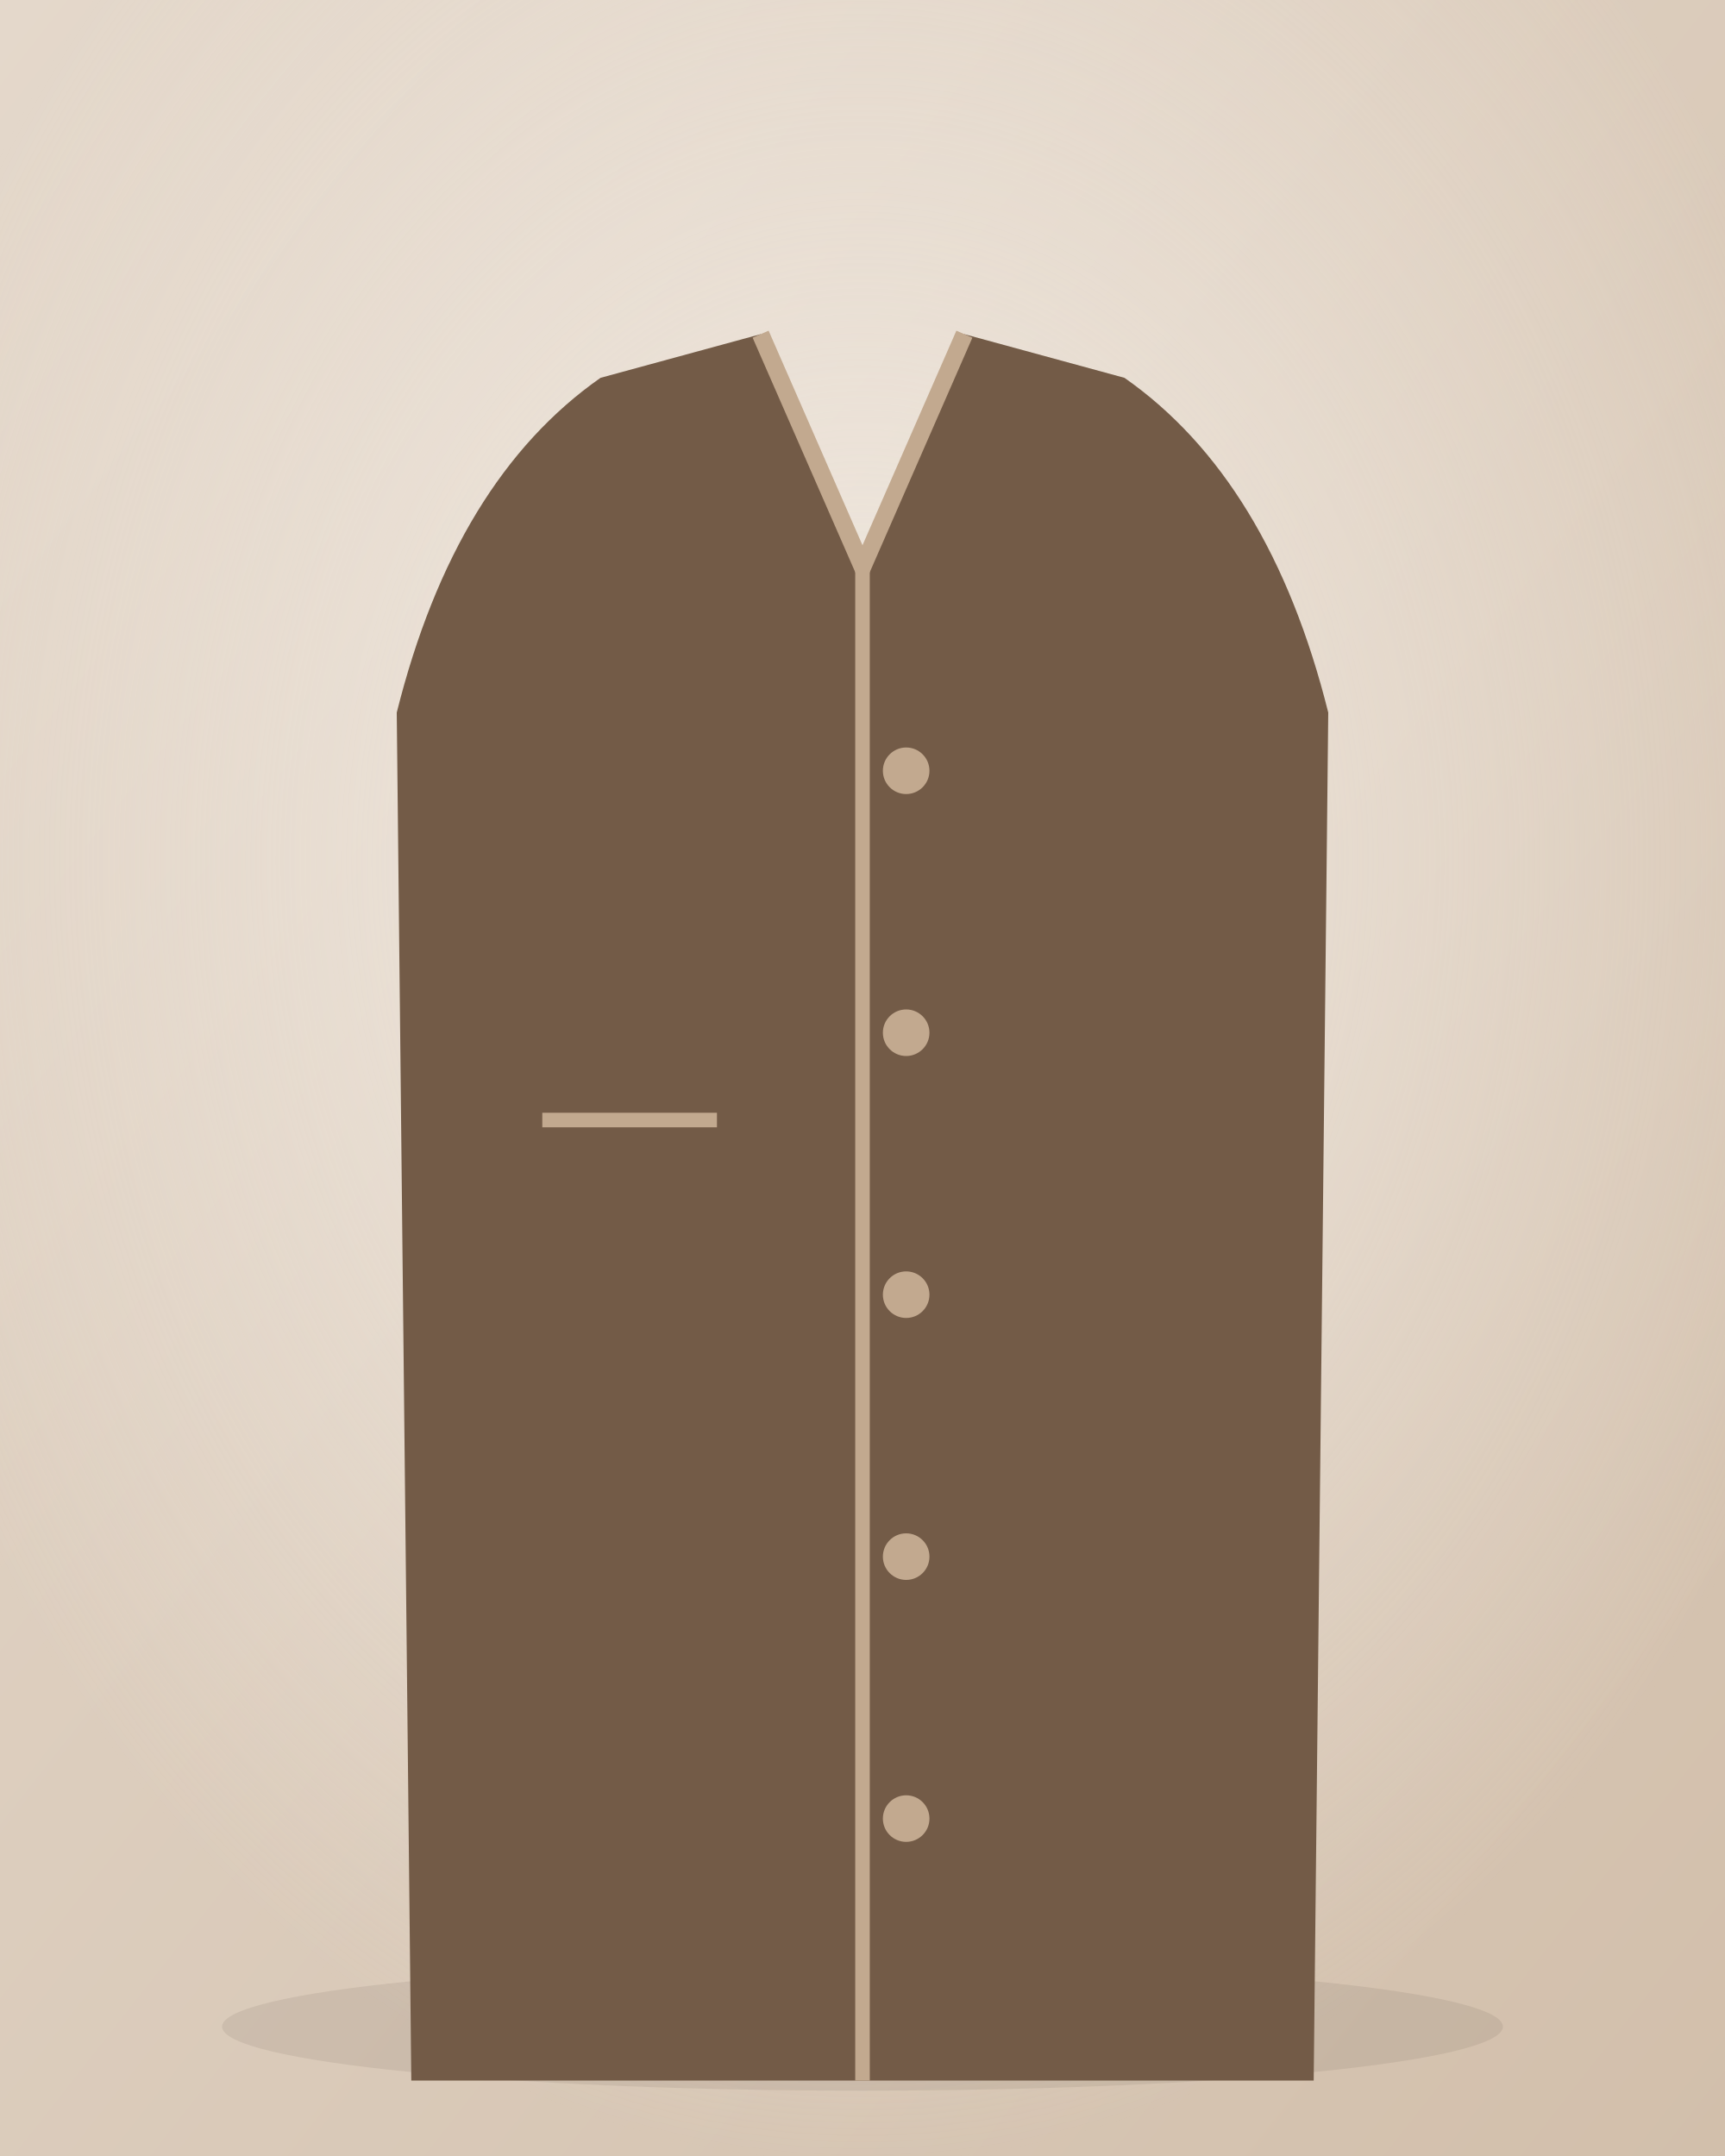
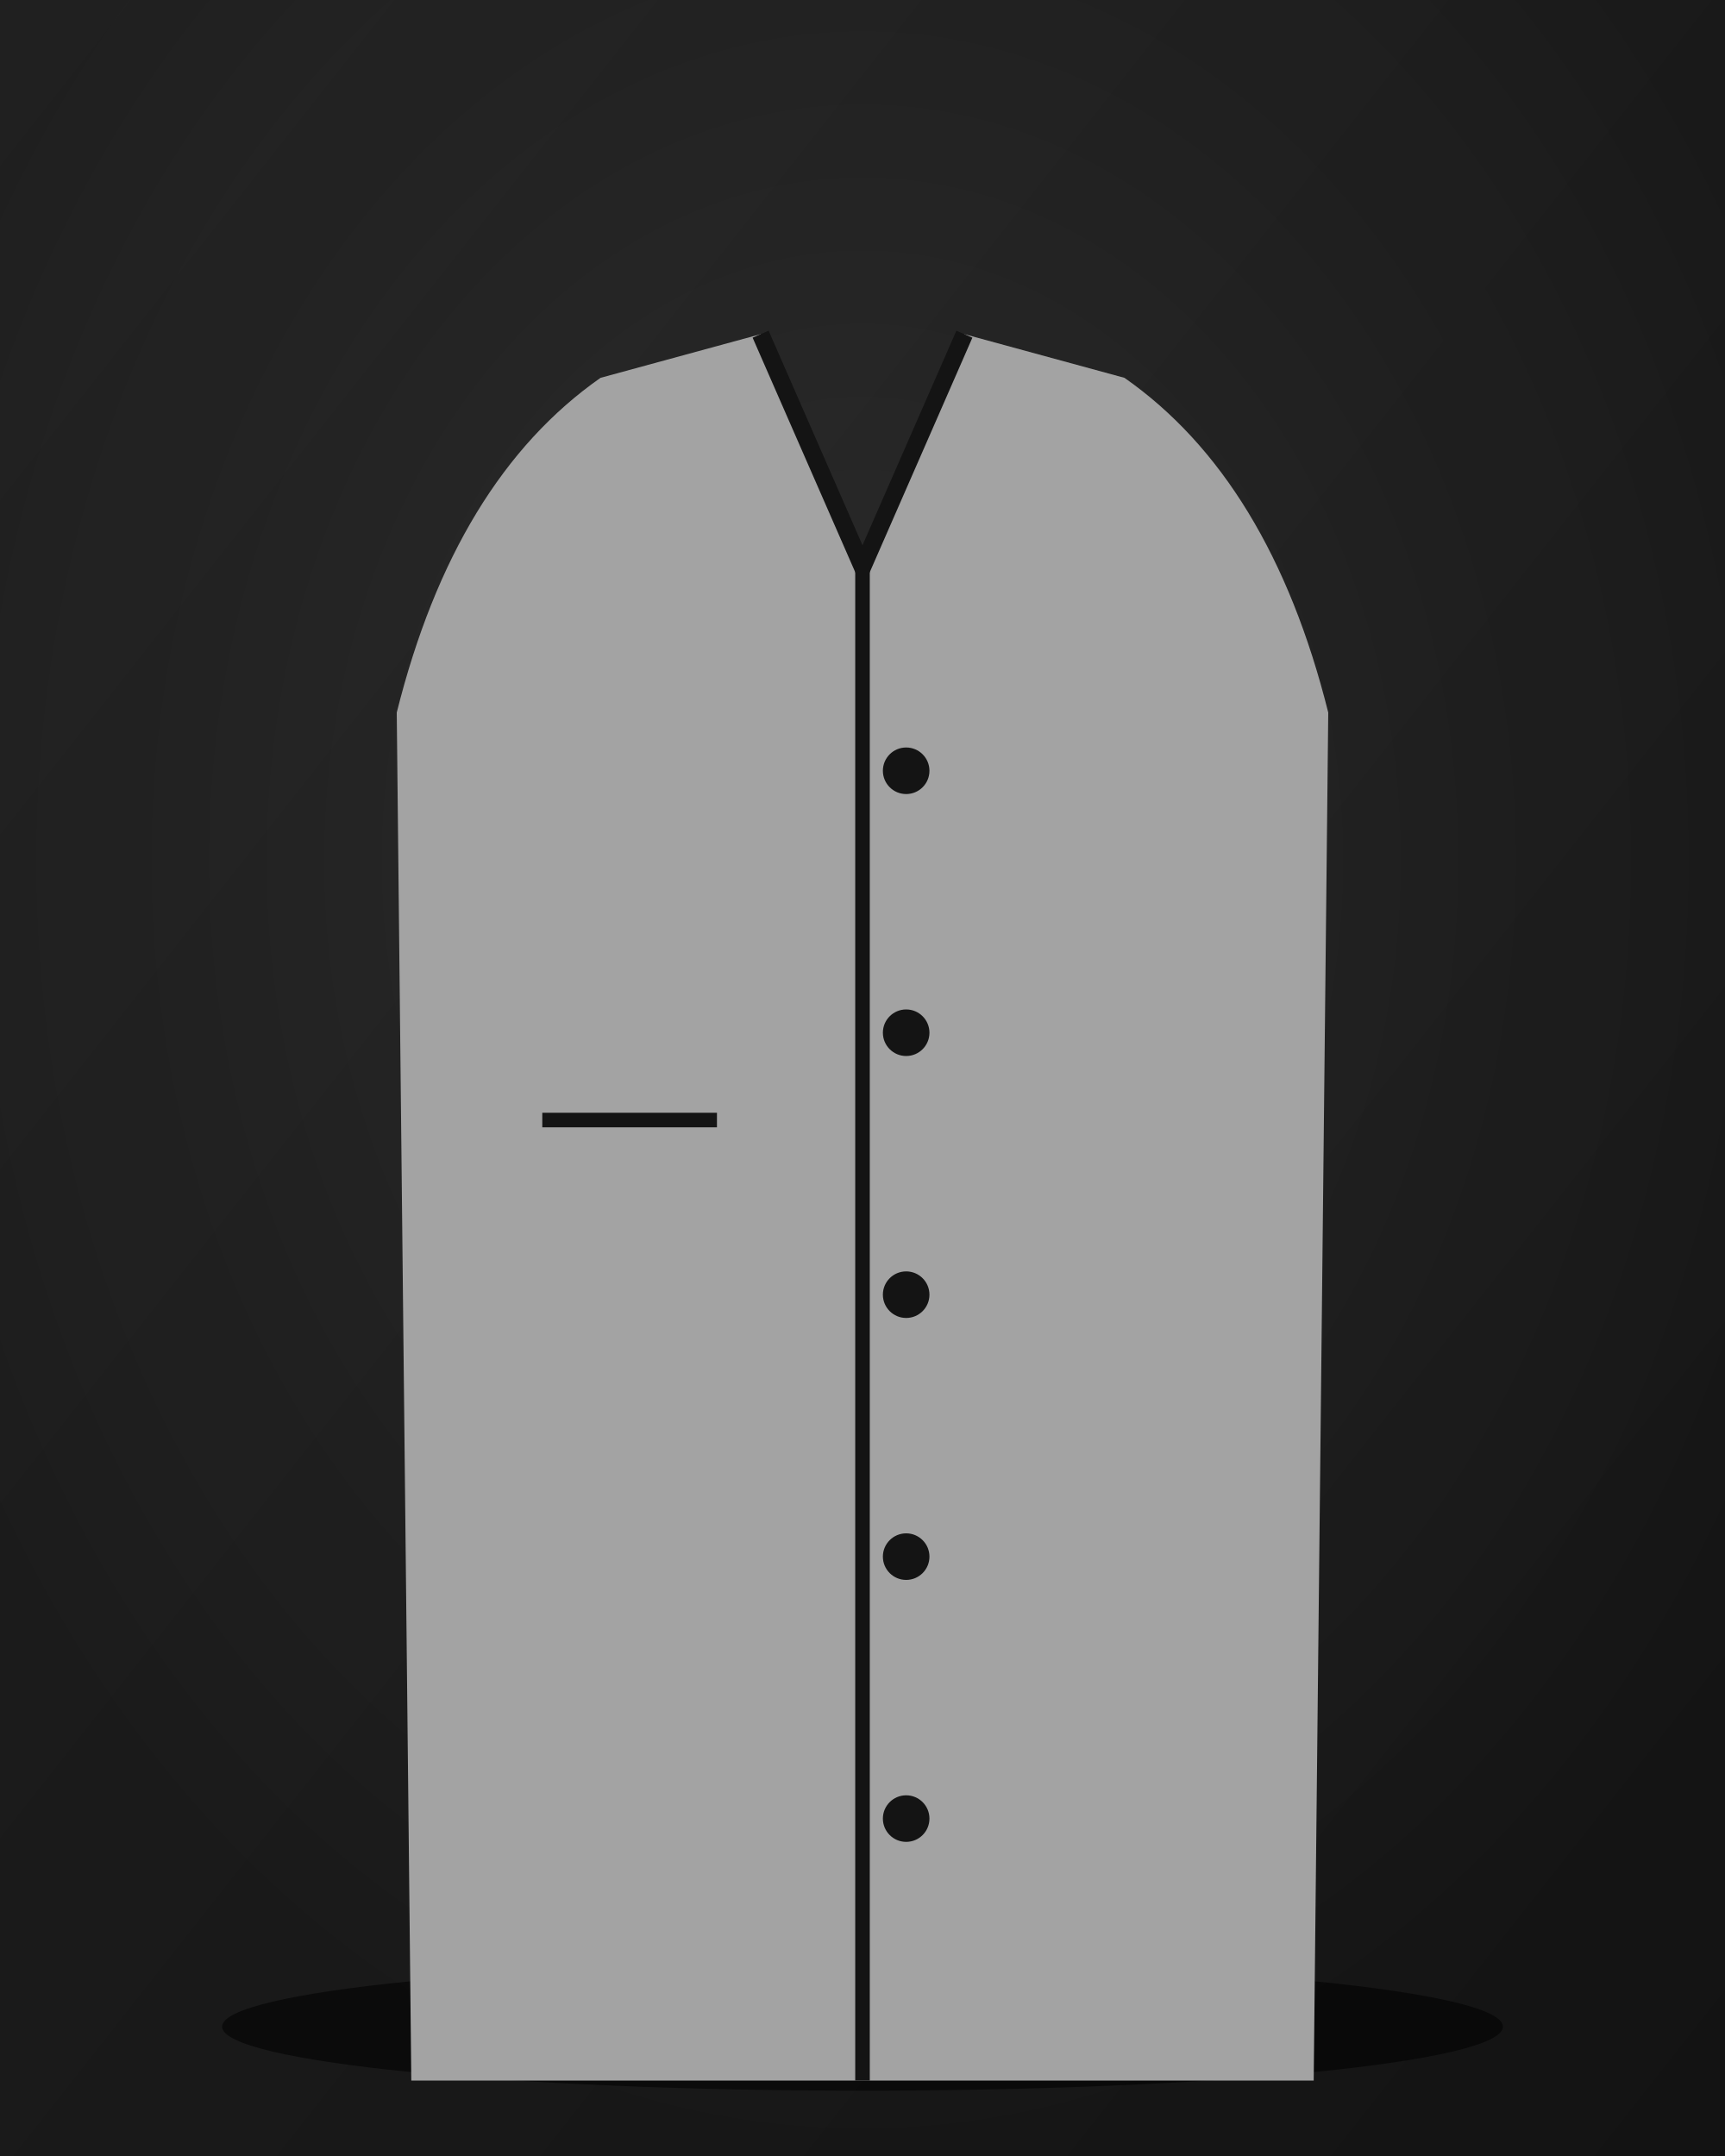
<svg xmlns="http://www.w3.org/2000/svg" viewBox="0 0 800 1000" width="800" height="1000">
  <defs>
    <linearGradient id="bg" x1="0" y1="0" x2="1" y2="1">
-       <stop offset="0" stop-color="#E4D8CB" />
-       <stop offset="1" stop-color="#D2BFAB" />
+       <stop offset="0" stop-color="#202020" />
+       <stop offset="1" stop-color="#131313" />
    </linearGradient>
    <radialGradient id="glow" cx="0.5" cy="0.4" r="0.6">
-       <stop offset="0" stop-color="#F7F2EC" stop-opacity="0.8" />
-       <stop offset="1" stop-color="#F7F2EC" stop-opacity="0" />
+       <stop offset="0" stop-color="#FFFFFF" stop-opacity="0.07" />
+       <stop offset="1" stop-color="#FFFFFF" stop-opacity="0" />
    </radialGradient>
  </defs>
  <rect width="800" height="1000" fill="url(#bg)" />
  <rect width="800" height="1000" fill="url(#glow)" />
-   <ellipse cx="400" cy="940" rx="297" ry="29.7" fill="#4A3A2E" opacity="0.10" />
+   <ellipse cx="400" cy="940" rx="297" ry="29.7" fill="#000000" opacity="0.55" />
  <g transform="translate(0 60) translate(400 500) scale(1.35) translate(-400 -500)">
-     <path fill="#735B47" d="M310 215 L365 200 L400 280 L435 200 L490 215 Q540 250 560 330 L555 800 L245 800 L240 330 Q260 250 310 215 Z" />
-     <path fill="none" stroke="#C2A98F" stroke-width="6" d="M365 200 L400 280 L435 200" />
-     <path stroke="#C2A98F" stroke-width="5" d="M400 280 L400 800" />
-     <circle cx="415" cy="350" r="8" fill="#C2A98F" />
-     <circle cx="415" cy="440" r="8" fill="#C2A98F" />
-     <circle cx="415" cy="530" r="8" fill="#C2A98F" />
-     <circle cx="415" cy="620" r="8" fill="#C2A98F" />
-     <circle cx="415" cy="710" r="8" fill="#C2A98F" />
-     <path stroke="#C2A98F" stroke-width="5" d="M290 470 L350 470" />
+     <path fill="#A3A3A3" d="M310 215 L365 200 L400 280 L435 200 L490 215 Q540 250 560 330 L555 800 L245 800 L240 330 Q260 250 310 215 Z" />
+     <path fill="none" stroke="#141414" stroke-width="6" d="M365 200 L400 280 L435 200" />
+     <path stroke="#141414" stroke-width="5" d="M400 280 L400 800" />
+     <circle cx="415" cy="350" r="8" fill="#141414" />
+     <circle cx="415" cy="440" r="8" fill="#141414" />
+     <circle cx="415" cy="530" r="8" fill="#141414" />
+     <circle cx="415" cy="620" r="8" fill="#141414" />
+     <circle cx="415" cy="710" r="8" fill="#141414" />
+     <path stroke="#141414" stroke-width="5" d="M290 470 L350 470" />
  </g>
</svg>
